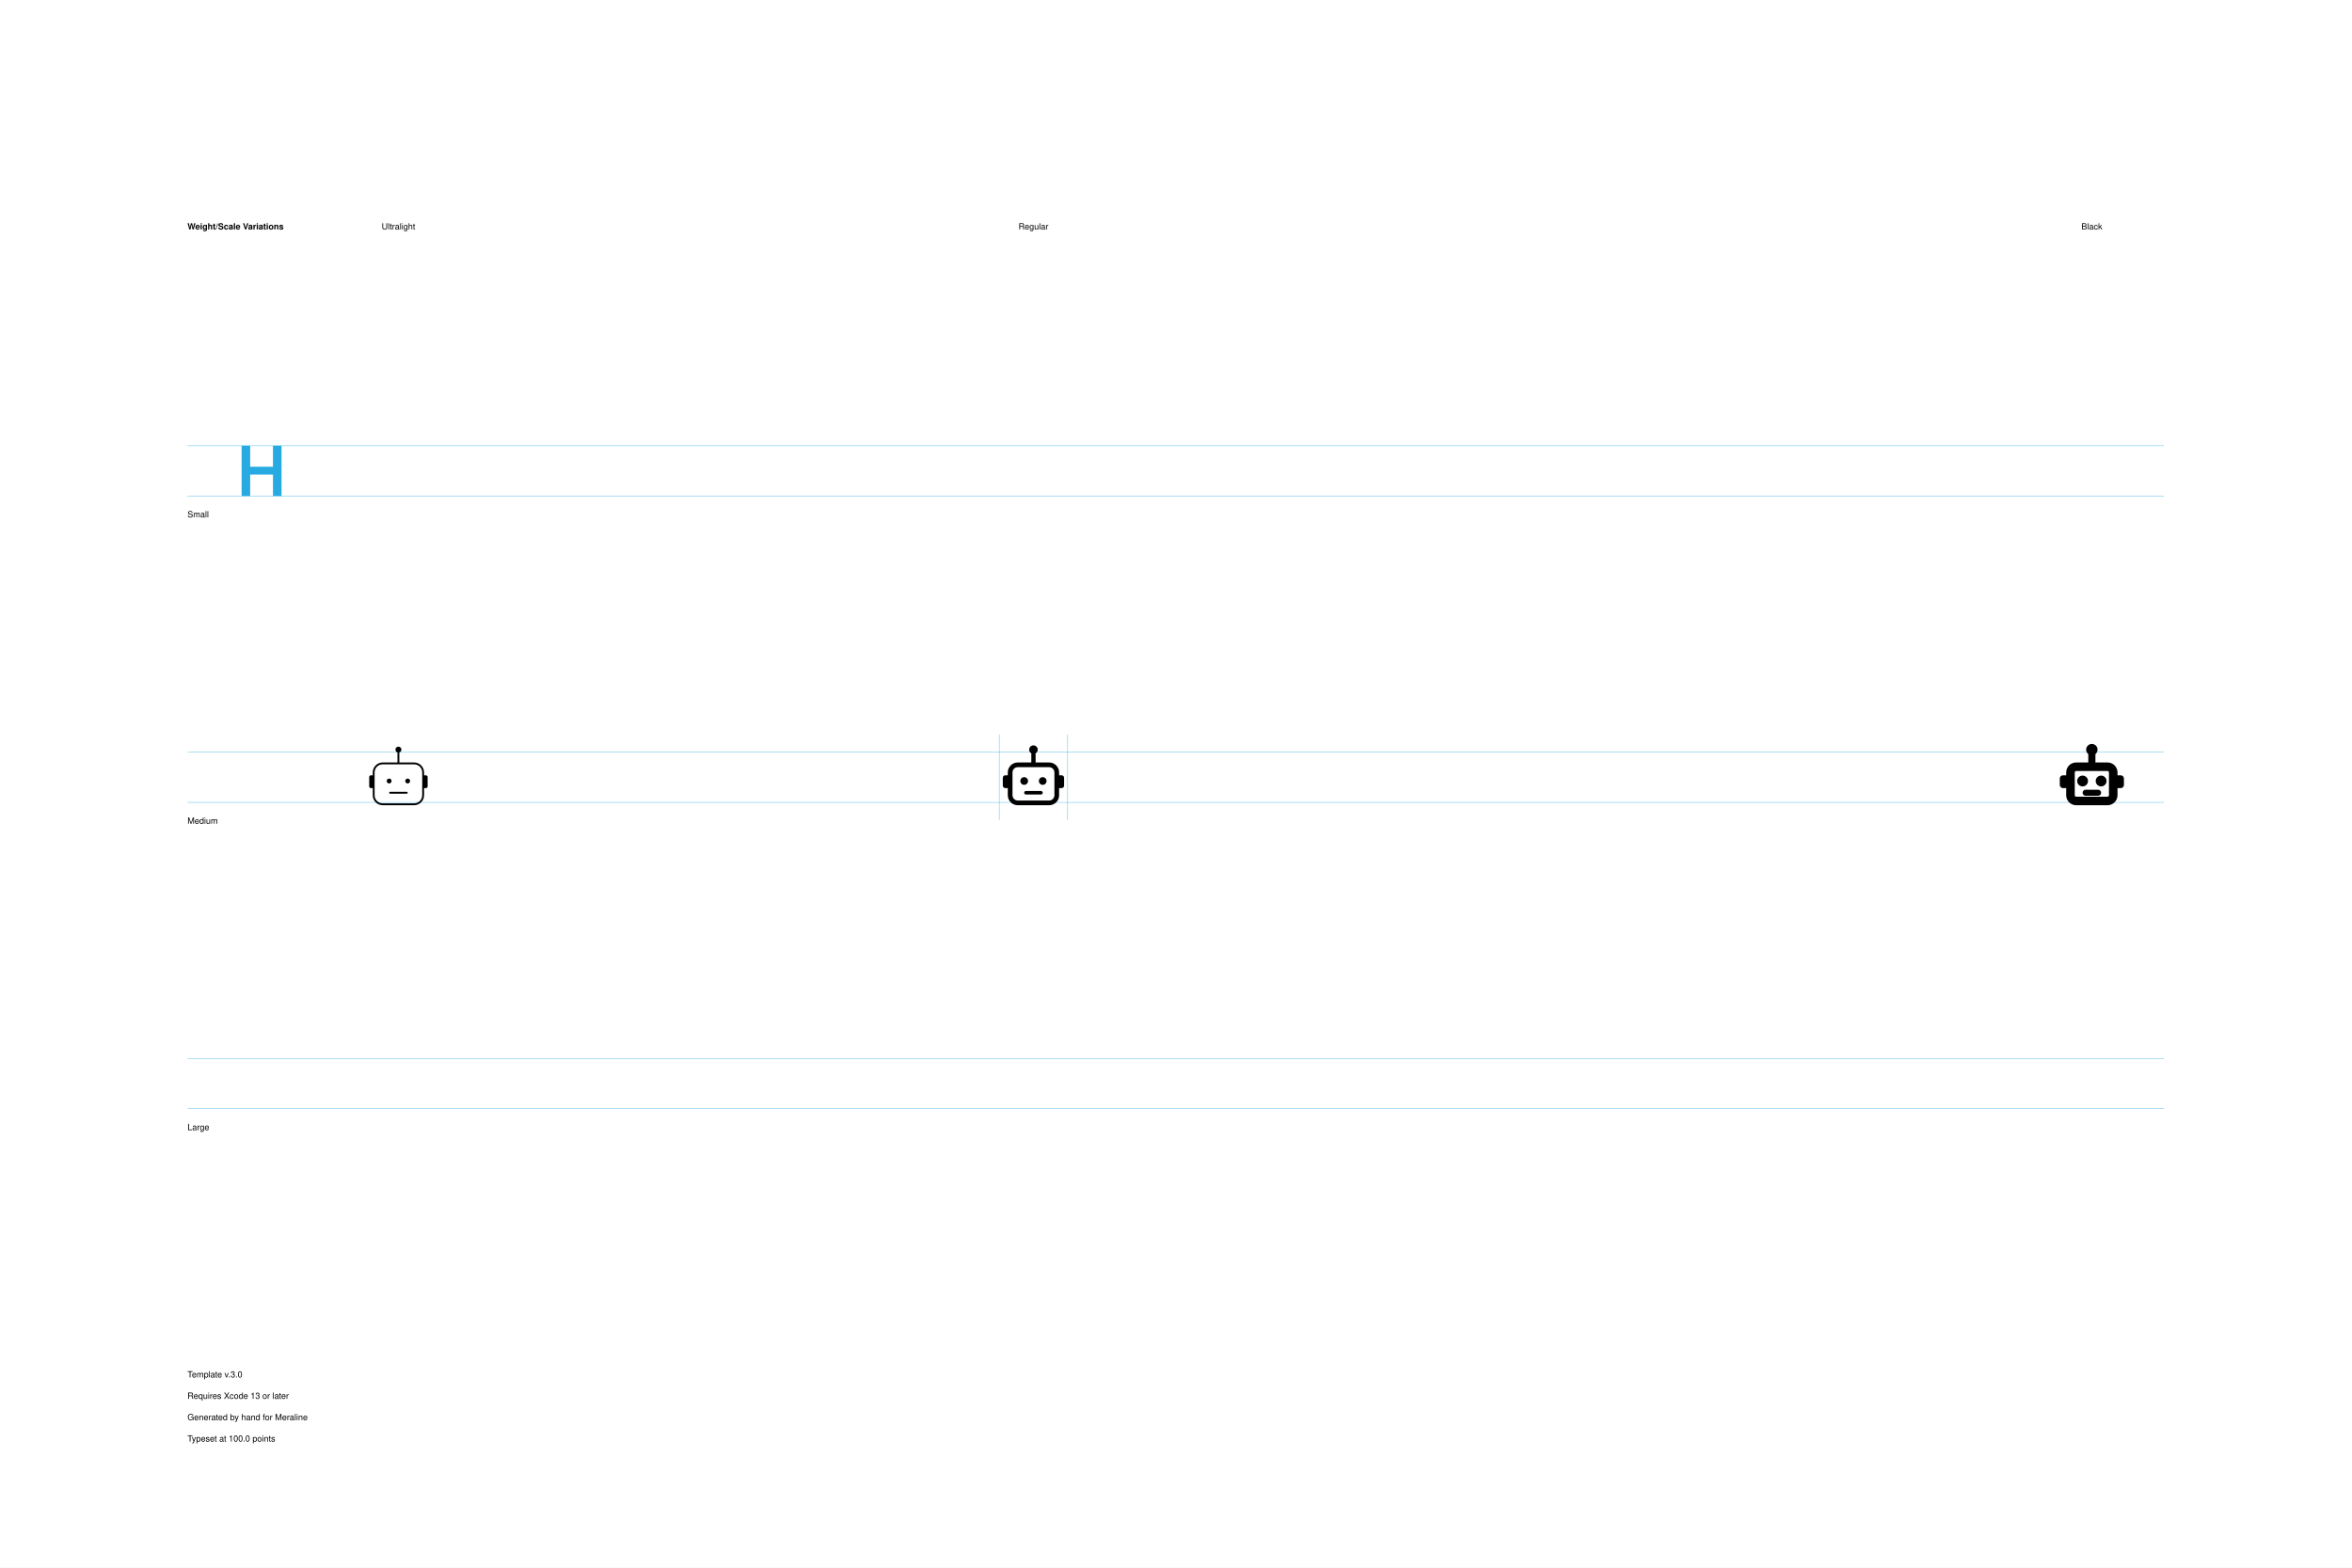
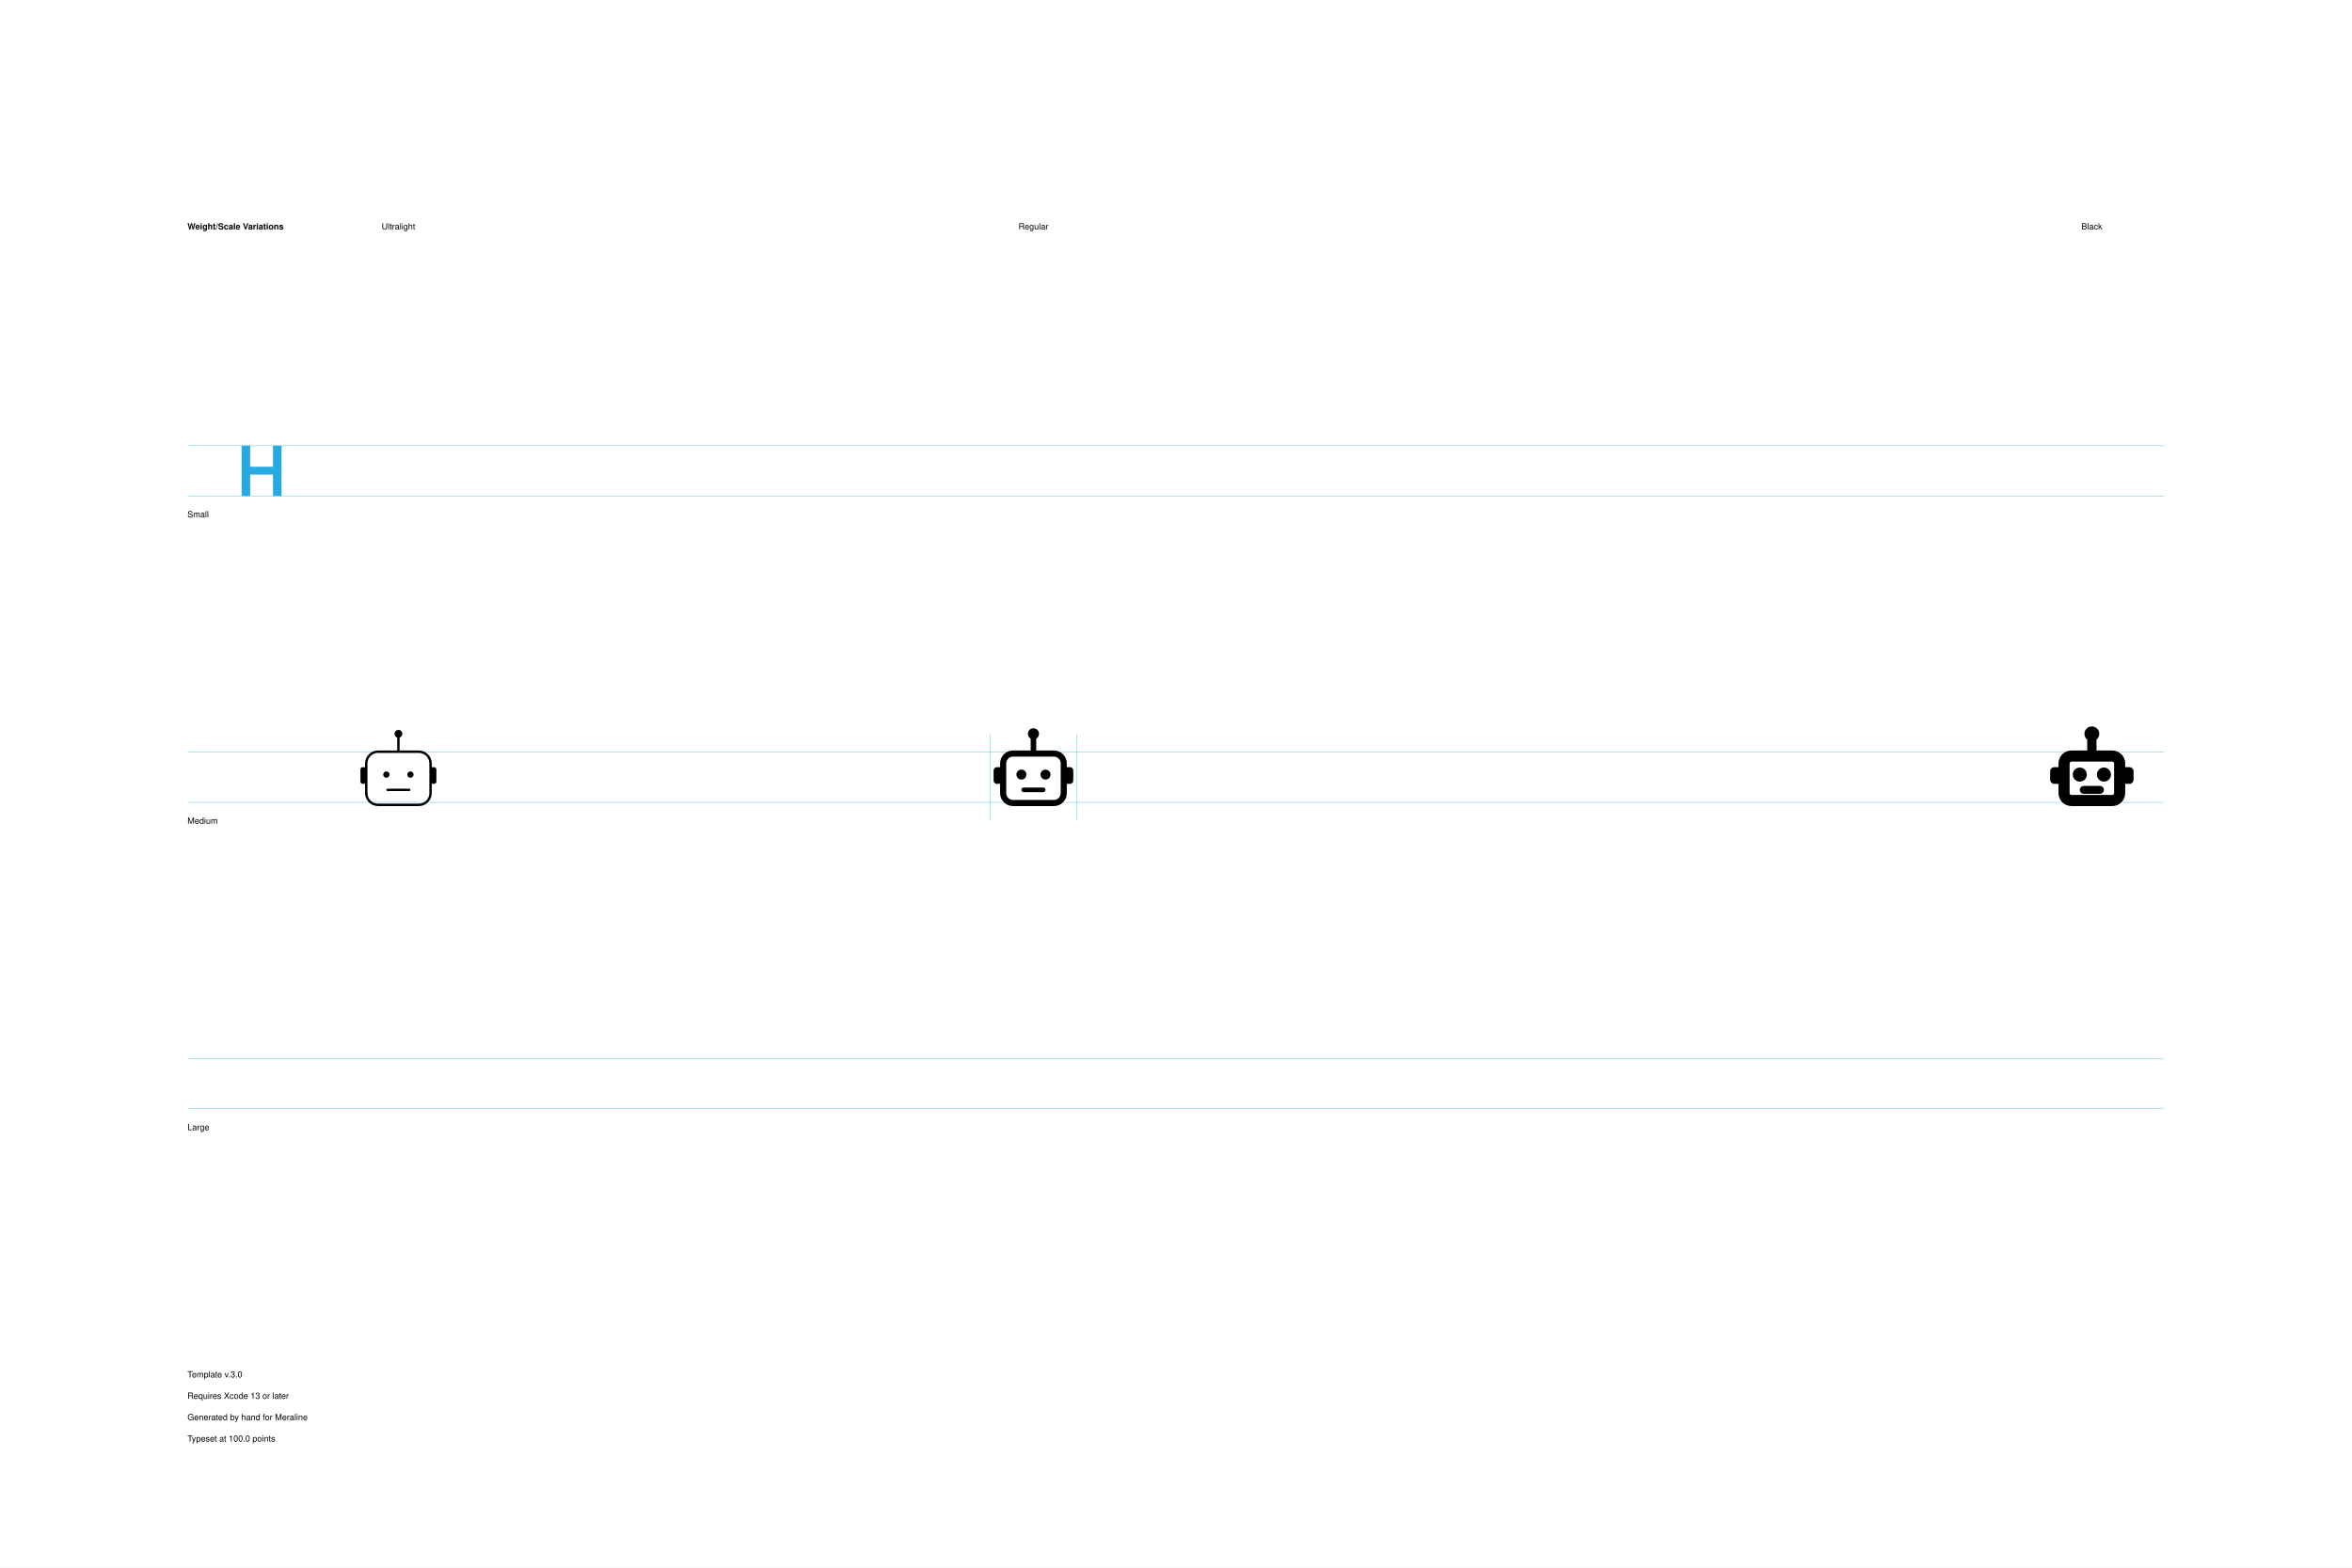
<svg xmlns="http://www.w3.org/2000/svg" version="1.1" viewBox="0 0 3300 2200">
  <g id="Notes">
    <rect height="2200" id="artboard" style="fill:white;opacity:1" width="3300" x="0" y="0" />
    <text style="stroke:none;fill:black;font-family:-apple-system,&quot;SF Pro Display&quot;,&quot;SF Pro Text&quot;,Helvetica,sans-serif;font-weight:bold;" transform="matrix(1 0 0 1 263 322)">Weight/Scale Variations</text>
    <text style="stroke:none;fill:black;font-family:-apple-system,&quot;SF Pro Display&quot;,&quot;SF Pro Text&quot;,Helvetica,sans-serif;text-anchor:middle;" transform="matrix(1 0 0 1 559 322)">Ultralight</text>
    <text style="stroke:none;fill:black;font-family:-apple-system,&quot;SF Pro Display&quot;,&quot;SF Pro Text&quot;,Helvetica,sans-serif;text-anchor:middle;" transform="matrix(1 0 0 1 1450 322)">Regular</text>
    <text style="stroke:none;fill:black;font-family:-apple-system,&quot;SF Pro Display&quot;,&quot;SF Pro Text&quot;,Helvetica,sans-serif;text-anchor:middle;" transform="matrix(1 0 0 1 2935 322)">Black</text>
    <g id="template-version">
      <text style="stroke:none;fill:black;font-family:-apple-system,&quot;SF Pro Display&quot;,&quot;SF Pro Text&quot;,Helvetica,sans-serif;" transform="matrix(1 0 0 1 263 1933)">Template v.3.0</text>
    </g>
    <text style="stroke:none;fill:black;font-family:-apple-system,&quot;SF Pro Display&quot;,&quot;SF Pro Text&quot;,Helvetica,sans-serif;" transform="matrix(1 0 0 1 263 1963)">Requires Xcode 13 or later</text>
    <text style="stroke:none;fill:black;font-family:-apple-system,&quot;SF Pro Display&quot;,&quot;SF Pro Text&quot;,Helvetica,sans-serif;" transform="matrix(1 0 0 1 263 1993)">Generated by hand for Meraline</text>
    <text style="stroke:none;fill:black;font-family:-apple-system,&quot;SF Pro Display&quot;,&quot;SF Pro Text&quot;,Helvetica,sans-serif;" transform="matrix(1 0 0 1 263 2023)">Typeset at 100.0 points</text>
    <text style="stroke:none;fill:black;font-family:-apple-system,&quot;SF Pro Display&quot;,&quot;SF Pro Text&quot;,Helvetica,sans-serif;" transform="matrix(1 0 0 1 263 726)">Small</text>
    <text style="stroke:none;fill:black;font-family:-apple-system,&quot;SF Pro Display&quot;,&quot;SF Pro Text&quot;,Helvetica,sans-serif;" transform="matrix(1 0 0 1 263 1156)">Medium</text>
    <text style="stroke:none;fill:black;font-family:-apple-system,&quot;SF Pro Display&quot;,&quot;SF Pro Text&quot;,Helvetica,sans-serif;" transform="matrix(1 0 0 1 263 1586)">Large</text>
  </g>
  <g id="Guides">
    <g id="H-reference" style="fill:#27AAE1;stroke:none;" transform="matrix(1 0 0 1 339 696)">
      <path d="M0 0 V-70.459 H12 V-41 H44 V-70.459 H56 V0 H44 V-30 H12 V0 Z" />
    </g>
    <line id="Capline-S" style="fill:none;stroke:#27AAE1;opacity:1;stroke-width:0.5;" x1="263" x2="3036" y1="625.541" y2="625.541" />
    <line id="Baseline-S" style="fill:none;stroke:#27AAE1;opacity:1;stroke-width:0.5;" x1="263" x2="3036" y1="696" y2="696" />
    <line id="Capline-M" style="fill:none;stroke:#27AAE1;opacity:1;stroke-width:0.5;" x1="263" x2="3036" y1="1055.541" y2="1055.541" />
    <line id="Baseline-M" style="fill:none;stroke:#27AAE1;opacity:1;stroke-width:0.5;" x1="263" x2="3036" y1="1126" y2="1126" />
    <line id="Capline-L" style="fill:none;stroke:#27AAE1;opacity:1;stroke-width:0.5;" x1="263" x2="3036" y1="1485.541" y2="1485.541" />
    <line id="Baseline-L" style="fill:none;stroke:#27AAE1;opacity:1;stroke-width:0.5;" x1="263" x2="3036" y1="1556" y2="1556" />
-     <line id="left-margin" style="fill:none;stroke:#27AAE1;opacity:1;stroke-width:0.5;" x1="1402" x2="1402" y1="1030.79" y2="1150.79" />
-     <line id="right-margin" style="fill:none;stroke:#27AAE1;opacity:1;stroke-width:0.5;" x1="1498" x2="1498" y1="1030.79" y2="1150.79" />
+     <line id="left-margin" style="fill:none;stroke:#27AAE1;opacity:1;stroke-width:0.5;" x1="1389" x2="1389" y1="1030.79" y2="1150.79" />
+     <line id="right-margin" style="fill:none;stroke:#27AAE1;opacity:1;stroke-width:0.5;" x1="1511" x2="1511" y1="1030.79" y2="1150.79" />
  </g>
  <g id="Symbols">
    <g id="Ultralight-M" transform="matrix(1 0 0 1 559 1126)">
-       <path d="M-22.00 -56.00 H22.00 A14.00 14.00 0 0 1 36.00 -42.00 V-10.00 A14.00 14.00 0 0 1 22.00 4.00 H-22.00 A14.00 14.00 0 0 1 -36.00 -10.00 V-42.00 A14.00 14.00 0 0 1 -22.00 -56.00 Z M-22.00 -53.40 A11.40 11.40 0 0 0 -33.40 -42.00 V-10.00 A11.40 11.40 0 0 0 -22.00 1.40 H22.00 A11.40 11.40 0 0 0 33.40 -10.00 V-42.00 A11.40 11.40 0 0 0 22.00 -53.40 Z M-16.40 -30.00 A3.40 3.40 0 1 1 -9.60 -30.00 A3.40 3.40 0 1 1 -16.40 -30.00 Z M9.60 -30.00 A3.40 3.40 0 1 1 16.40 -30.00 A3.40 3.40 0 1 1 9.60 -30.00 Z M-11.70 -14.80 H11.70 A1.30 1.30 0 0 1 13.00 -13.50 V-13.50 A1.30 1.30 0 0 1 11.70 -12.20 H-11.70 A1.30 1.30 0 0 1 -13.00 -13.50 V-13.50 A1.30 1.30 0 0 1 -11.70 -14.80 Z M0.00 -74.00 H0.00 A1.30 1.30 0 0 1 1.30 -72.70 V-56.00 A1.30 1.30 0 0 1 0.00 -54.70 H0.00 A1.30 1.30 0 0 1 -1.30 -56.00 V-72.70 A1.30 1.30 0 0 1 0.00 -74.00 Z M-4.20 -74.00 A4.20 4.20 0 1 1 4.20 -74.00 A4.20 4.20 0 1 1 -4.20 -74.00 Z M-38.50 -38.00 H-37.20 A2.50 2.50 0 0 1 -34.70 -35.50 V-22.50 A2.50 2.50 0 0 1 -37.20 -20.00 H-38.50 A2.50 2.50 0 0 1 -41.00 -22.50 V-35.50 A2.50 2.50 0 0 1 -38.50 -38.00 Z M37.20 -38.00 H38.50 A2.50 2.50 0 0 1 41.00 -35.50 V-22.50 A2.50 2.50 0 0 1 38.50 -20.00 H37.20 A2.50 2.50 0 0 1 34.70 -22.50 V-35.50 A2.50 2.50 0 0 1 37.20 -38.00 Z" />
+       <path d="M-28.60 -72.80 H28.60 A18.20 18.20 0 0 1 46.80 -54.60 V-13.00 A18.20 18.20 0 0 1 28.60 5.20 H-28.60 A18.20 18.20 0 0 1 -46.80 -13.00 V-54.60 A18.20 18.20 0 0 1 -28.60 -72.80 Z M-28.60 -69.42 A14.82 14.82 0 0 0 -43.42 -54.60 V-13.00 A14.82 14.82 0 0 0 -28.60 1.82 H28.60 A14.82 14.82 0 0 0 43.42 -13.00 V-54.60 A14.82 14.82 0 0 0 28.60 -69.42 Z M-21.32 -39.00 A4.42 4.42 0 1 1 -12.48 -39.00 A4.42 4.42 0 1 1 -21.32 -39.00 Z M12.48 -39.00 A4.42 4.42 0 1 1 21.32 -39.00 A4.42 4.42 0 1 1 12.48 -39.00 Z M-15.21 -19.24 H15.21 A1.69 1.69 0 0 1 16.90 -17.55 V-17.55 A1.69 1.69 0 0 1 15.21 -15.86 H-15.21 A1.69 1.69 0 0 1 -16.90 -17.55 V-17.55 A1.69 1.69 0 0 1 -15.21 -19.24 Z M0.00 -96.20 H0.00 A1.69 1.69 0 0 1 1.69 -94.51 V-72.80 A1.69 1.69 0 0 1 0.00 -71.11 H0.00 A1.69 1.69 0 0 1 -1.69 -72.80 V-94.51 A1.69 1.69 0 0 1 0.00 -96.20 Z M-5.46 -96.20 A5.46 5.46 0 1 1 5.46 -96.20 A5.46 5.46 0 1 1 -5.46 -96.20 Z M-50.05 -49.40 H-48.36 A3.25 3.25 0 0 1 -45.11 -46.15 V-29.25 A3.25 3.25 0 0 1 -48.36 -26.00 H-50.05 A3.25 3.25 0 0 1 -53.30 -29.25 V-46.15 A3.25 3.25 0 0 1 -50.05 -49.40 Z M48.36 -49.40 H50.05 A3.25 3.25 0 0 1 53.30 -46.15 V-29.25 A3.25 3.25 0 0 1 50.05 -26.00 H48.36 A3.25 3.25 0 0 1 45.11 -29.25 V-46.15 A3.25 3.25 0 0 1 48.36 -49.40 Z" />
    </g>
    <g id="Regular-M" transform="matrix(1 0 0 1 1450 1126)">
-       <path d="M-22.00 -56.00 H22.00 A14.00 14.00 0 0 1 36.00 -42.00 V-10.00 A14.00 14.00 0 0 1 22.00 4.00 H-22.00 A14.00 14.00 0 0 1 -36.00 -10.00 V-42.00 A14.00 14.00 0 0 1 -22.00 -56.00 Z M-22.00 -49.40 A7.40 7.40 0 0 0 -29.40 -42.00 V-10.00 A7.40 7.40 0 0 0 -22.00 -2.60 H22.00 A7.40 7.40 0 0 0 29.40 -10.00 V-42.00 A7.40 7.40 0 0 0 22.00 -49.40 Z M-18.40 -30.00 A5.40 5.40 0 1 1 -7.60 -30.00 A5.40 5.40 0 1 1 -18.40 -30.00 Z M7.60 -30.00 A5.40 5.40 0 1 1 18.40 -30.00 A5.40 5.40 0 1 1 7.60 -30.00 Z M-10.50 -16.00 H10.50 A2.50 2.50 0 0 1 13.00 -13.50 V-13.50 A2.50 2.50 0 0 1 10.50 -11.00 H-10.50 A2.50 2.50 0 0 1 -13.00 -13.50 V-13.50 A2.50 2.50 0 0 1 -10.50 -16.00 Z M0.00 -74.00 H0.00 A3.00 3.00 0 0 1 3.00 -71.00 V-55.70 A3.00 3.00 0 0 1 0.00 -52.70 H0.00 A3.00 3.00 0 0 1 -3.00 -55.70 V-71.00 A3.00 3.00 0 0 1 0.00 -74.00 Z M-6.00 -74.00 A6.00 6.00 0 1 1 6.00 -74.00 A6.00 6.00 0 1 1 -6.00 -74.00 Z M-39.50 -38.00 H-36.20 A3.50 3.50 0 0 1 -32.70 -34.50 V-23.50 A3.50 3.50 0 0 1 -36.20 -20.00 H-39.50 A3.50 3.50 0 0 1 -43.00 -23.50 V-34.50 A3.50 3.50 0 0 1 -39.50 -38.00 Z M36.20 -38.00 H39.50 A3.50 3.50 0 0 1 43.00 -34.50 V-23.50 A3.50 3.50 0 0 1 39.50 -20.00 H36.20 A3.50 3.50 0 0 1 32.70 -23.50 V-34.50 A3.50 3.50 0 0 1 36.20 -38.00 Z" />
+       <path d="M-28.60 -72.80 H28.60 A18.20 18.20 0 0 1 46.80 -54.60 V-13.00 A18.20 18.20 0 0 1 28.60 5.20 H-28.60 A18.20 18.20 0 0 1 -46.80 -13.00 V-54.60 A18.20 18.20 0 0 1 -28.60 -72.80 Z M-28.60 -64.22 A9.62 9.62 0 0 0 -38.22 -54.60 V-13.00 A9.62 9.62 0 0 0 -28.60 -3.38 H28.60 A9.62 9.62 0 0 0 38.22 -13.00 V-54.60 A9.62 9.62 0 0 0 28.60 -64.22 Z M-23.92 -39.00 A7.02 7.02 0 1 1 -9.88 -39.00 A7.02 7.02 0 1 1 -23.92 -39.00 Z M9.88 -39.00 A7.02 7.02 0 1 1 23.92 -39.00 A7.02 7.02 0 1 1 9.88 -39.00 Z M-13.65 -20.80 H13.65 A3.25 3.25 0 0 1 16.90 -17.55 V-17.55 A3.25 3.25 0 0 1 13.65 -14.30 H-13.65 A3.25 3.25 0 0 1 -16.90 -17.55 V-17.55 A3.25 3.25 0 0 1 -13.65 -20.80 Z M0.00 -96.20 H0.00 A3.90 3.90 0 0 1 3.90 -92.30 V-72.41 A3.90 3.90 0 0 1 0.00 -68.51 H0.00 A3.90 3.90 0 0 1 -3.90 -72.41 V-92.30 A3.90 3.90 0 0 1 0.00 -96.20 Z M-7.80 -96.20 A7.80 7.80 0 1 1 7.80 -96.20 A7.80 7.80 0 1 1 -7.80 -96.20 Z M-51.35 -49.40 H-47.06 A4.55 4.55 0 0 1 -42.51 -44.85 V-30.55 A4.55 4.55 0 0 1 -47.06 -26.00 H-51.35 A4.55 4.55 0 0 1 -55.90 -30.55 V-44.85 A4.55 4.55 0 0 1 -51.35 -49.40 Z M47.06 -49.40 H51.35 A4.55 4.55 0 0 1 55.90 -44.85 V-30.55 A4.55 4.55 0 0 1 51.35 -26.00 H47.06 A4.55 4.55 0 0 1 42.51 -30.55 V-44.85 A4.55 4.55 0 0 1 47.06 -49.40 Z" />
    </g>
    <g id="Black-M" transform="matrix(1 0 0 1 2935 1126)">
-       <path d="M-22.00 -56.00 H22.00 A14.00 14.00 0 0 1 36.00 -42.00 V-10.00 A14.00 14.00 0 0 1 22.00 4.00 H-22.00 A14.00 14.00 0 0 1 -36.00 -10.00 V-42.00 A14.00 14.00 0 0 1 -22.00 -56.00 Z M-22.00 -44.00 A2.00 2.00 0 0 0 -24.00 -42.00 V-10.00 A2.00 2.00 0 0 0 -22.00 -8.00 H22.00 A2.00 2.00 0 0 0 24.00 -10.00 V-42.00 A2.00 2.00 0 0 0 22.00 -44.00 Z M-20.60 -30.00 A7.60 7.60 0 1 1 -5.40 -30.00 A7.60 7.60 0 1 1 -20.60 -30.00 Z M5.40 -30.00 A7.60 7.60 0 1 1 20.60 -30.00 A7.60 7.60 0 1 1 5.40 -30.00 Z M-8.75 -17.75 H8.75 A4.25 4.25 0 0 1 13.00 -13.50 V-13.50 A4.25 4.25 0 0 1 8.75 -9.25 H-8.75 A4.25 4.25 0 0 1 -13.00 -13.50 V-13.50 A4.25 4.25 0 0 1 -8.75 -17.75 Z M0.00 -74.00 H0.00 A5.00 5.00 0 0 1 5.00 -69.00 V-55.00 A5.00 5.00 0 0 1 0.00 -50.00 H0.00 A5.00 5.00 0 0 1 -5.00 -55.00 V-69.00 A5.00 5.00 0 0 1 0.00 -74.00 Z M-8.00 -74.00 A8.00 8.00 0 1 1 8.00 -74.00 A8.00 8.00 0 1 1 -8.00 -74.00 Z M-40.50 -38.00 H-34.50 A4.50 4.50 0 0 1 -30.00 -33.50 V-24.50 A4.50 4.50 0 0 1 -34.50 -20.00 H-40.50 A4.50 4.50 0 0 1 -45.00 -24.50 V-33.50 A4.50 4.50 0 0 1 -40.50 -38.00 Z M34.50 -38.00 H40.50 A4.50 4.50 0 0 1 45.00 -33.50 V-24.50 A4.50 4.50 0 0 1 40.50 -20.00 H34.50 A4.50 4.50 0 0 1 30.00 -24.50 V-33.50 A4.50 4.50 0 0 1 34.50 -38.00 Z" />
+       <path d="M-28.60 -72.80 H28.60 A18.20 18.20 0 0 1 46.80 -54.60 V-13.00 A18.20 18.20 0 0 1 28.60 5.20 H-28.60 A18.20 18.20 0 0 1 -46.80 -13.00 V-54.60 A18.20 18.20 0 0 1 -28.60 -72.80 Z M-28.60 -57.20 A2.60 2.60 0 0 0 -31.20 -54.60 V-13.00 A2.60 2.60 0 0 0 -28.60 -10.40 H28.60 A2.60 2.60 0 0 0 31.20 -13.00 V-54.60 A2.60 2.60 0 0 0 28.60 -57.20 Z M-26.78 -39.00 A9.88 9.88 0 1 1 -7.02 -39.00 A9.88 9.88 0 1 1 -26.78 -39.00 Z M7.02 -39.00 A9.88 9.88 0 1 1 26.78 -39.00 A9.88 9.88 0 1 1 7.02 -39.00 Z M-11.38 -23.07 H11.38 A5.53 5.53 0 0 1 16.90 -17.55 V-17.55 A5.53 5.53 0 0 1 11.38 -12.03 H-11.38 A5.53 5.53 0 0 1 -16.90 -17.55 V-17.55 A5.53 5.53 0 0 1 -11.38 -23.07 Z M0.00 -96.20 H0.00 A6.50 6.50 0 0 1 6.50 -89.70 V-71.50 A6.50 6.50 0 0 1 0.00 -65.00 H0.00 A6.50 6.50 0 0 1 -6.50 -71.50 V-89.70 A6.50 6.50 0 0 1 0.00 -96.20 Z M-10.40 -96.20 A10.40 10.40 0 1 1 10.40 -96.20 A10.40 10.40 0 1 1 -10.40 -96.20 Z M-52.65 -49.40 H-44.85 A5.85 5.85 0 0 1 -39.00 -43.55 V-31.85 A5.85 5.85 0 0 1 -44.85 -26.00 H-52.65 A5.85 5.85 0 0 1 -58.50 -31.85 V-43.55 A5.85 5.85 0 0 1 -52.65 -49.40 Z M44.85 -49.40 H52.65 A5.85 5.85 0 0 1 58.50 -43.55 V-31.85 A5.85 5.85 0 0 1 52.65 -26.00 H44.85 A5.85 5.85 0 0 1 39.00 -31.85 V-43.55 A5.85 5.85 0 0 1 44.85 -49.40 Z" />
    </g>
  </g>
</svg>
